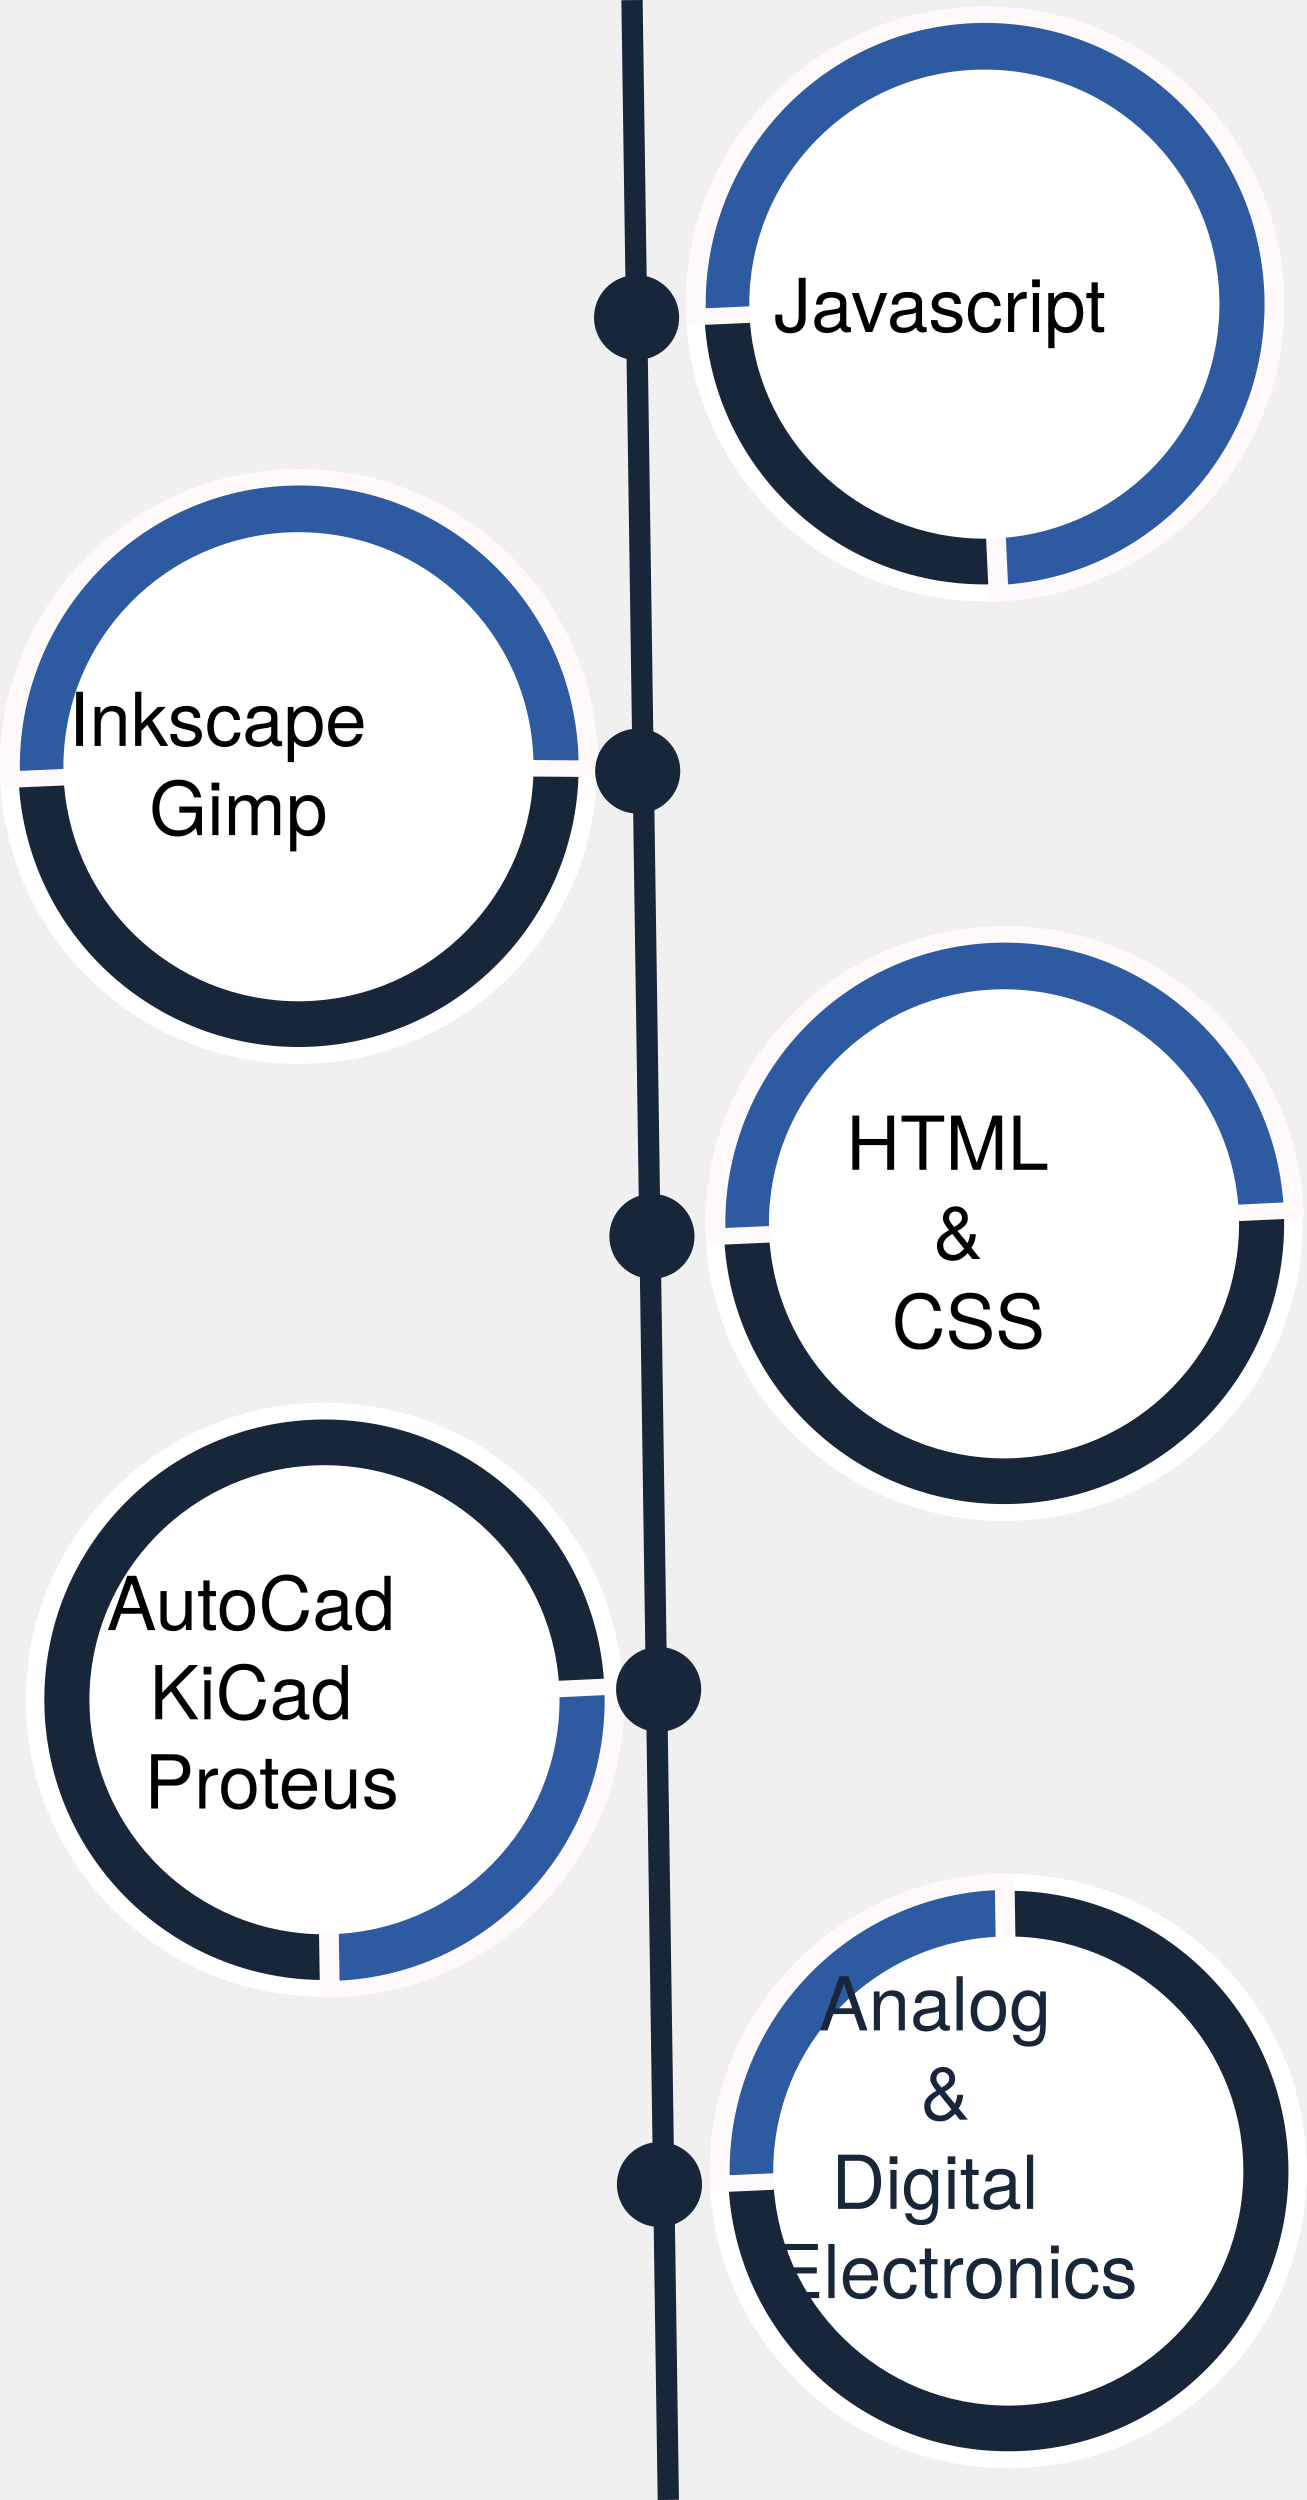
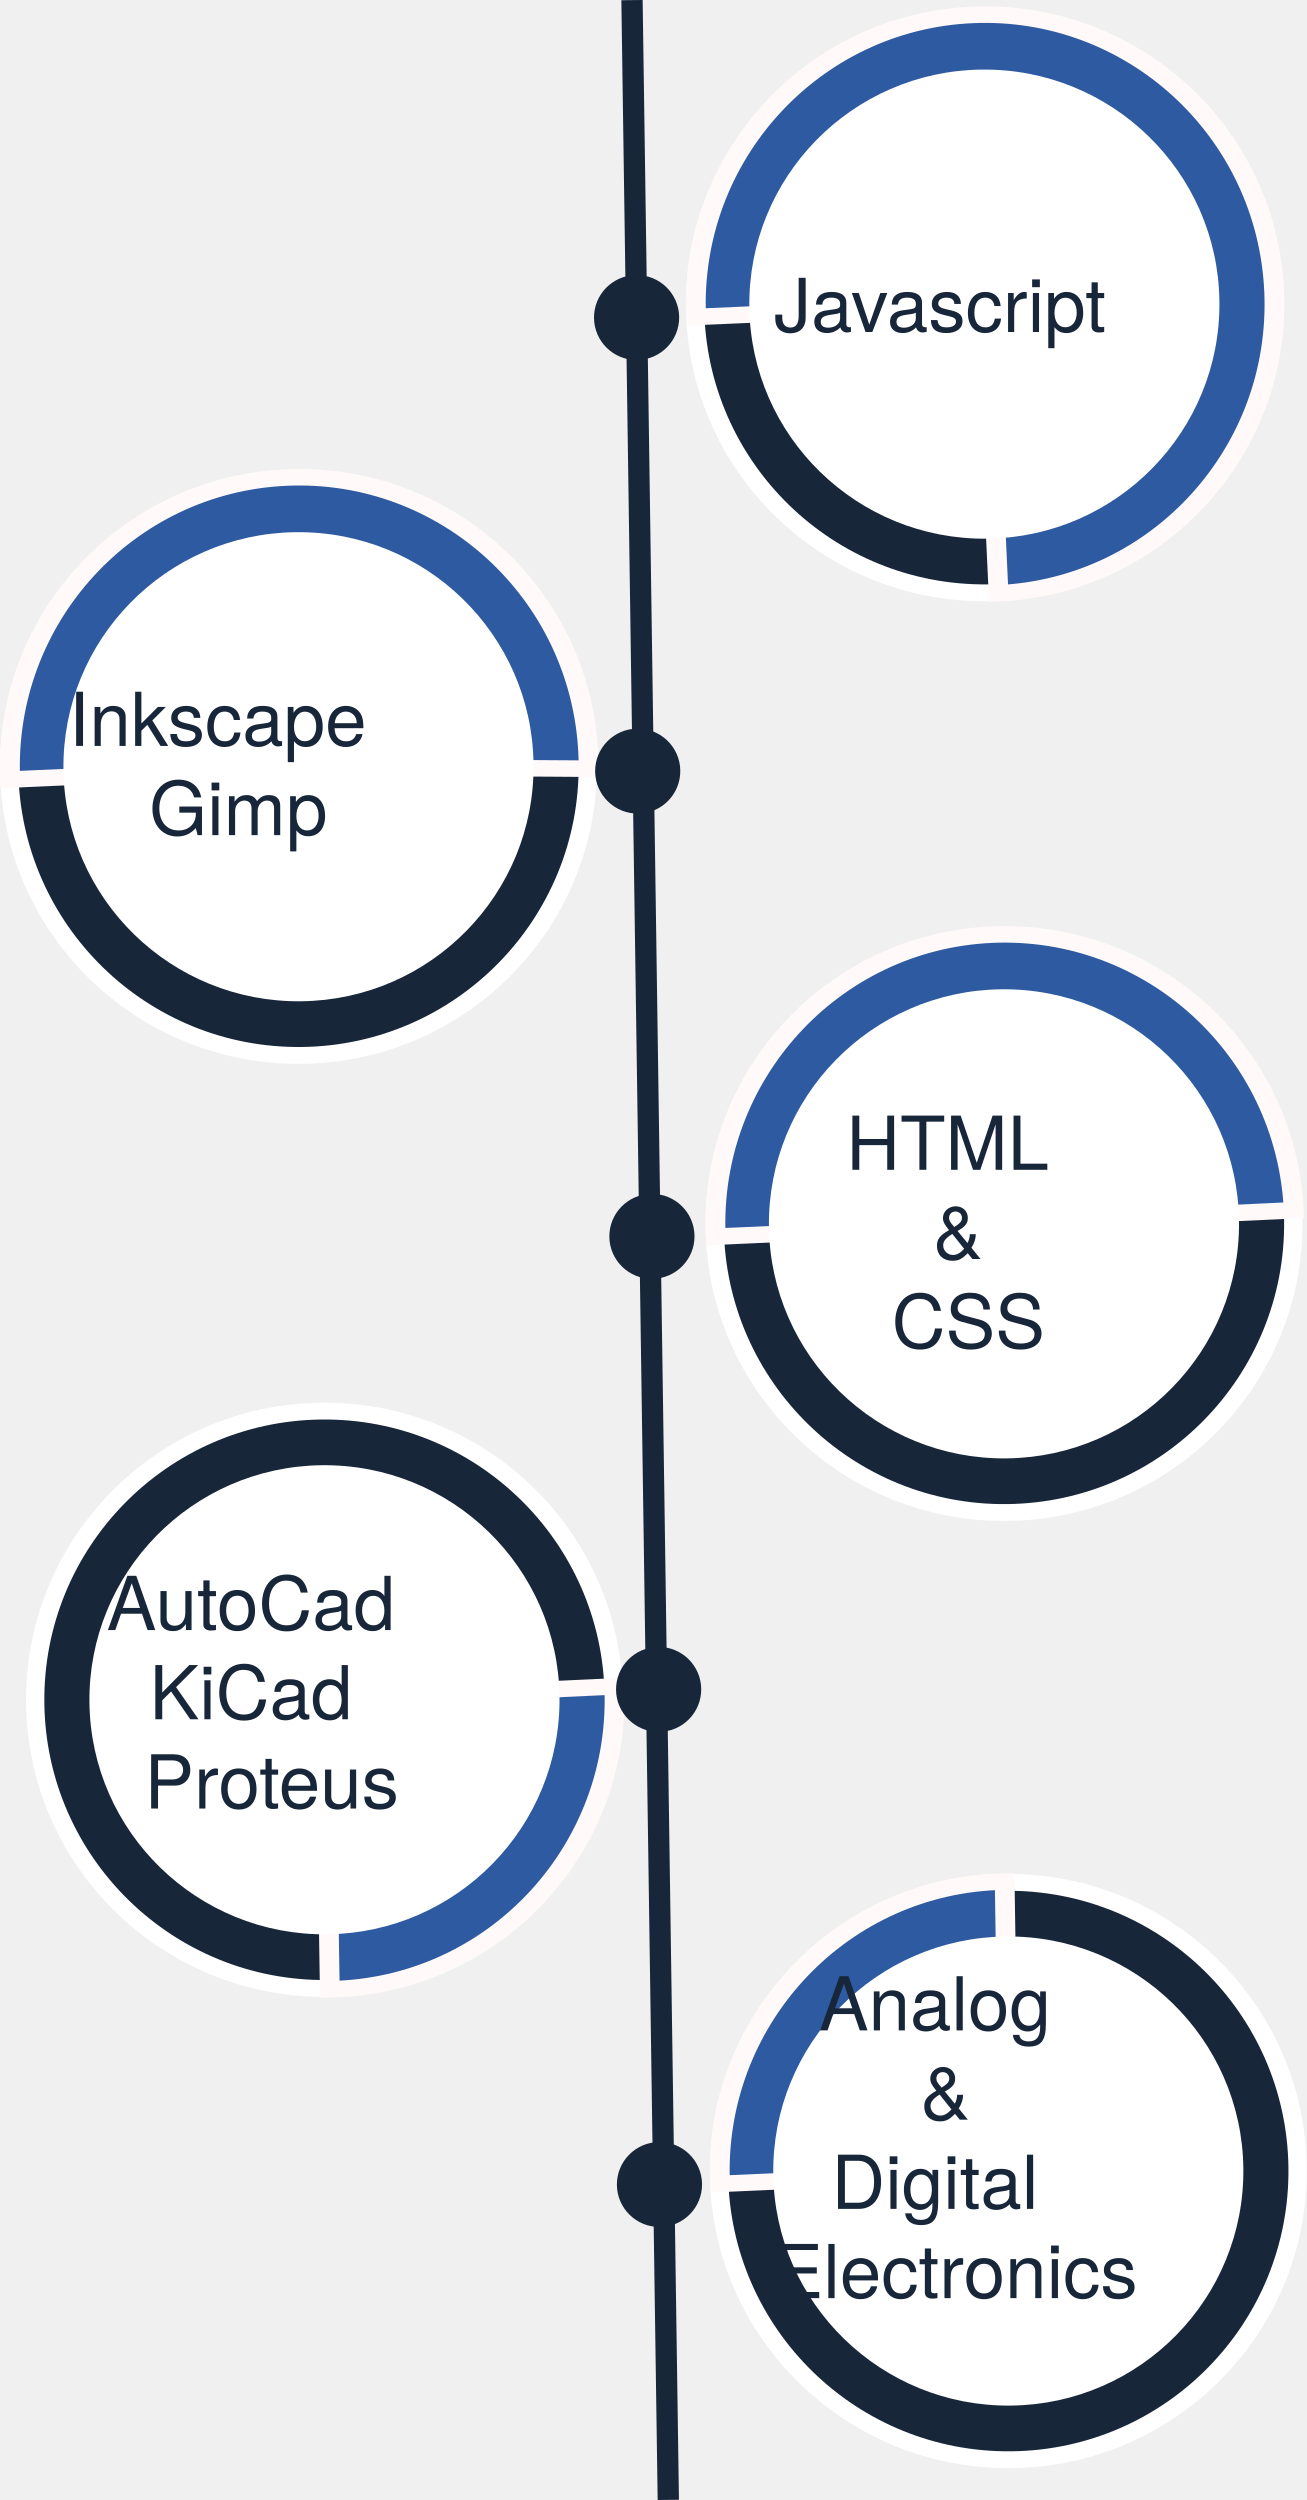
<svg xmlns="http://www.w3.org/2000/svg" width="246.429" height="471.429" id="svg8402" version="1.1">
  <defs id="defs8404">
    <pattern patternUnits="userSpaceOnUse" width="249.061" height="579.044" patternTransform="translate(129.7577,65.69708)" id="pattern9009">
      <path transform="matrix(0.00425228,0.3609986,-0.347376,0.00409182,355.1371,193.9732)" d="m 264.173,674.787 a 22.159,23.028 0 1 1 -44.318,0 22.159,23.028 0 1 1 44.318,0 z" id="path6942-1-9" style="fill:#18263a;fill-opacity:1;fill-rule:evenodd;stroke:none;display:inline" />
      <g transform="matrix(0.0117784,0.9999306,-0.9999306,0.0117784,824.7249,-99.26372)" id="g8254" style="display:inline">
        <path style="fill:#18263a;fill-opacity:1;fill-rule:evenodd;stroke:#ffffff;stroke-width:3.8;stroke-miterlimit:4;stroke-opacity:1;stroke-dasharray:none" id="path7618" d="m 176.777,116.456 c 0,33.195 -29.171,60.104 -65.155,60.104 -35.984,0 -65.155,-26.91 -65.155,-60.104 0,-33.195 29.171,-60.104 65.155,-60.104 35.984,0 65.155,26.91 65.155,60.104 z" transform="matrix(0.8341513,0,0,0.904248,75.10667,537.2301)" />
        <path style="fill:#2d5aa0;fill-opacity:1;fill-rule:evenodd;stroke:#fff9f9;stroke-width:1.709;stroke-miterlimit:4;stroke-opacity:1;stroke-dasharray:none" id="path7690" d="m 190,882.362 c 0,16.569 -11.193,30 -25,30 -13.807,0 -25,-13.431 -25,-30 0,-16.547 11.165,-29.969 24.954,-30 L 165,882.362 z" transform="matrix(0.0708653,2.172804,-1.81561,0.05921553,1758.551,231.6286)" />
        <path style="fill:#ffffff;fill-opacity:1;fill-rule:evenodd;stroke:none" id="path7618-3" d="m 176.777,116.456 c 0,33.195 -29.171,60.104 -65.155,60.104 -35.984,0 -65.155,-26.91 -65.155,-60.104 0,-33.195 29.171,-60.104 65.155,-60.104 35.984,0 65.155,26.91 65.155,60.104 z" transform="matrix(0.6777479,0,0,0.7347015,92.56471,556.9748)" />
      </g>
      <g id="g8254-5" style="display:inline" transform="matrix(0.0117784,0.9999306,-0.9999306,0.0117784,696.5843,4.941194)">
        <path style="fill:#18263a;fill-opacity:1;fill-rule:evenodd;stroke:#ffffff;stroke-width:3.8;stroke-miterlimit:4;stroke-opacity:1;stroke-dasharray:none" id="path7618-87" d="m 176.777,116.456 c 0,33.195 -29.171,60.104 -65.155,60.104 -35.984,0 -65.155,-26.91 -65.155,-60.104 0,-33.195 29.171,-60.104 65.155,-60.104 35.984,0 65.155,26.91 65.155,60.104 z" transform="matrix(0.8341513,0,0,0.904248,75.10667,537.2301)" />
        <path style="fill:#2d5aa0;fill-opacity:1;fill-rule:evenodd;stroke:#fff9f9;stroke-width:1.709;stroke-miterlimit:4;stroke-opacity:1;stroke-dasharray:none" id="path7690-1" d="m 190,882.362 c 0,16.569 -11.193,30 -25,30 -13.807,0 -25,-13.431 -25,-30 0,-0.51 0.011,-1.02 0.033,-1.53 L 165,882.362 z" transform="matrix(0.0708653,2.172804,-1.81561,0.05921553,1758.551,231.6286)" />
        <path style="fill:#ffffff;fill-opacity:1;fill-rule:evenodd;stroke:none" id="path7618-3-9" d="m 176.777,116.456 c 0,33.195 -29.171,60.104 -65.155,60.104 -35.984,0 -65.155,-26.91 -65.155,-60.104 0,-33.195 29.171,-60.104 65.155,-60.104 35.984,0 65.155,26.91 65.155,60.104 z" transform="matrix(0.6777479,0,0,0.7347015,92.56471,556.9748)" />
      </g>
      <g id="g8254-1" style="display:inline" transform="matrix(0.0117784,0.9999306,-0.9999306,0.0117784,828.408,107.3981)">
        <path style="fill:#18263a;fill-opacity:1;fill-rule:evenodd;stroke:#ffffff;stroke-width:3.8;stroke-miterlimit:4;stroke-opacity:1;stroke-dasharray:none" id="path7618-4" d="m 176.777,116.456 c 0,33.195 -29.171,60.104 -65.155,60.104 -35.984,0 -65.155,-26.91 -65.155,-60.104 0,-33.195 29.171,-60.104 65.155,-60.104 35.984,0 65.155,26.91 65.155,60.104 z" transform="matrix(0.8341513,0,0,0.904248,75.10667,537.2301)" />
        <path style="fill:#2d5aa0;fill-opacity:1;fill-rule:evenodd;stroke:#fff9f9;stroke-width:1.709;stroke-miterlimit:4;stroke-opacity:1;stroke-dasharray:none" id="path7690-0" d="m 190,882.362 c 0,16.569 -11.193,30 -25,30 -13.781,0 -24.963,-13.382 -25,-29.919 L 165,882.362 z" transform="matrix(0.0708653,2.172804,-1.81561,0.05921553,1758.551,231.6286)" />
        <path style="fill:#ffffff;fill-opacity:1;fill-rule:evenodd;stroke:none" id="path7618-3-4" d="m 176.777,116.456 c 0,33.195 -29.171,60.104 -65.155,60.104 -35.984,0 -65.155,-26.91 -65.155,-60.104 0,-33.195 29.171,-60.104 65.155,-60.104 35.984,0 65.155,26.91 65.155,60.104 z" transform="matrix(0.6777479,0,0,0.7347015,92.56471,556.9748)" />
      </g>
      <text id="text4075-1-7-7-0" y="272.993" x="190.927" style="font-size:14px;font-style:normal;font-variant:normal;font-weight:normal;font-stretch:normal;text-align:center;line-height:120%;letter-spacing:0px;word-spacing:0px;writing-mode:lr-tb;text-anchor:middle;fill:#000000;fill-opacity:1;stroke:none;display:inline;font-family:TeX Gyre Heros;-inkscape-font-specification:TeX Gyre Heros" xml:space="preserve">
        <tspan y="272.993" x="190.927" id="tspan6554">HTML</tspan>
        <tspan y="289.793" x="192.868" id="tspan6556"> &amp; </tspan>
        <tspan y="306.594" x="190.927" id="tspan6558">CSS</tspan>
      </text>
      <text id="text4075-1-7-7-0-5" y="81.756" x="185.598" style="font-size:14px;font-style:normal;font-variant:normal;font-weight:normal;font-stretch:normal;text-align:center;line-height:120%;letter-spacing:0px;word-spacing:0px;writing-mode:lr-tb;text-anchor:middle;fill:#000000;fill-opacity:1;stroke:none;display:inline;font-family:TeX Gyre Heros;-inkscape-font-specification:TeX Gyre Heros" xml:space="preserve">
        <tspan y="81.756" x="185.598" id="tspan6669">Javascript</tspan>
      </text>
      <text id="text4075-1-7-7-0-9" y="176.798" x="54.503" style="font-size:14px;font-style:normal;font-variant:normal;font-weight:normal;font-stretch:normal;text-align:center;line-height:120%;letter-spacing:0px;word-spacing:0px;writing-mode:lr-tb;text-anchor:middle;fill:#000000;fill-opacity:1;stroke:none;display:inline;font-family:TeX Gyre Heros;-inkscape-font-specification:TeX Gyre Heros" xml:space="preserve">
        <tspan y="176.798" x="54.503" id="tspan6673">Inkscape</tspan>
        <tspan y="193.598" x="54.503" id="tspan6675">Gimp</tspan>
      </text>
      <g id="g8254-8" style="display:inline" transform="matrix(0.0117784,0.9999306,-0.9999306,0.0117784,701.467,214.1124)">
        <path style="fill:#18263a;fill-opacity:1;fill-rule:evenodd;stroke:#ffffff;stroke-width:3.8;stroke-miterlimit:4;stroke-opacity:1;stroke-dasharray:none" id="path7618-0" d="m 176.777,116.456 c 0,33.195 -29.171,60.104 -65.155,60.104 -35.984,0 -65.155,-26.91 -65.155,-60.104 0,-33.195 29.171,-60.104 65.155,-60.104 35.984,0 65.155,26.91 65.155,60.104 z" transform="matrix(0.8341513,0,0,0.904248,75.10667,537.2301)" />
        <path style="fill:#2d5aa0;fill-opacity:1;fill-rule:evenodd;stroke:#fff9f9;stroke-width:1.709;stroke-miterlimit:4;stroke-opacity:1;stroke-dasharray:none" id="path7690-3" d="m 140,882.418 c -0.026,-16.569 11.146,-30.025 24.954,-30.056 0.255,-5.6e-4 0.511,0.004 0.766,0.012 L 165,882.362 z" transform="matrix(0.0708653,2.172804,-1.81561,0.05921553,1758.551,231.6286)" />
        <path style="fill:#ffffff;fill-opacity:1;fill-rule:evenodd;stroke:none" id="path7618-3-93" d="m 176.777,116.456 c 0,33.195 -29.171,60.104 -65.155,60.104 -35.984,0 -65.155,-26.91 -65.155,-60.104 0,-33.195 29.171,-60.104 65.155,-60.104 35.984,0 65.155,26.91 65.155,60.104 z" transform="matrix(0.6777479,0,0,0.7347015,92.56471,556.9748)" />
      </g>
      <text id="text4075-1-7-7-0-7" y="376.756" x="60.761" style="font-size:14px;font-style:normal;font-variant:normal;font-weight:normal;font-stretch:normal;text-align:center;line-height:120%;letter-spacing:0px;word-spacing:0px;writing-mode:lr-tb;text-anchor:middle;fill:#000000;fill-opacity:1;stroke:none;display:inline;font-family:TeX Gyre Heros;-inkscape-font-specification:TeX Gyre Heros" xml:space="preserve">
        <tspan y="376.756" x="60.761" id="tspan6677">AutoCad</tspan>
        <tspan y="393.556" x="60.761" id="tspan6679">KiCad</tspan>
        <tspan y="410.356" x="60.761" id="tspan6681">Proteus</tspan>
      </text>
      <path transform="matrix(0.00982497,0.8340934,-0.9041853,0.0106506,297.1819,414.9279)" d="m 176.777,116.456 a 65.155,60.104 0 1 1 -130.31,0 65.155,60.104 0 1 1 130.31,0 z" id="path7618-8" style="fill:#18263a;fill-opacity:1;fill-rule:evenodd;stroke:#ffffff;stroke-width:3.8;stroke-miterlimit:4;stroke-opacity:1;stroke-dasharray:none;display:inline" />
      <path transform="matrix(-2.171819,0.09645255,-0.08059641,-1.814787,622.5905,2094.656)" d="m 190,882.362 a 25,30 0 0 1 -25.733,29.987 L 165,882.362 z" id="path7690-4" style="fill:#2d5aa0;fill-opacity:1;fill-rule:evenodd;stroke:#fff9f9;stroke-width:1.709;stroke-miterlimit:4;stroke-opacity:1;stroke-dasharray:none;display:inline" />
      <path transform="matrix(0.00798279,0.6777009,-0.7346506,0.00865361,277.6442,432.6173)" d="m 176.777,116.456 a 65.155,60.104 0 1 1 -130.31,0 65.155,60.104 0 1 1 130.31,0 z" id="path7618-3-8" style="fill:#ffffff;fill-opacity:1;fill-rule:evenodd;stroke:none;display:inline" />
      <text id="text4075-1-7-7-0-4" y="482.793" x="192.811" style="font-size:14px;font-style:normal;font-variant:normal;font-weight:normal;font-stretch:normal;text-align:center;line-height:120%;letter-spacing:0px;word-spacing:0px;writing-mode:lr-tb;text-anchor:middle;fill:#18263a;fill-opacity:1;stroke:none;display:inline;font-family:TeX Gyre Heros;-inkscape-font-specification:TeX Gyre Heros" xml:space="preserve">
        <tspan y="482.793" x="192.811" id="tspan6683">Analog</tspan>
        <tspan y="499.593" x="194.753" id="tspan6685"> &amp; </tspan>
        <tspan y="516.393" x="192.811" id="tspan6687">Digital</tspan>
        <tspan y="533.193" x="192.811" id="tspan6689">Electronics</tspan>
      </text>
      <rect transform="matrix(0.0117784,0.9999306,-0.9999306,0.0117784,0,0)" y="-120.722" x="1.422" height="4" width="579.038" id="rect3198-0-0-8-3" style="fill:#18263a;fill-opacity:1;display:inline" />
      <path transform="matrix(0.00425228,0.3609986,-0.347376,0.00409182,353.6772,-12.52097)" d="m 264.173,674.787 a 22.159,23.028 0 1 1 -44.318,0 22.159,23.028 0 1 1 44.318,0 z" id="path6942" style="fill:#18263a;fill-opacity:1;fill-rule:evenodd;stroke:none;display:inline" />
      <path transform="matrix(0.00425228,0.3609986,-0.347376,0.00409182,355.3136,92.12294)" d="m 264.173,674.787 a 22.159,23.028 0 1 1 -44.318,0 22.159,23.028 0 1 1 44.318,0 z" id="path6942-1" style="fill:#18263a;fill-opacity:1;fill-rule:evenodd;stroke:none;display:inline" />
      <path transform="matrix(0.00425228,0.3609986,-0.347376,0.00409182,357.8195,296.38)" d="m 264.173,674.787 a 22.159,23.028 0 1 1 -44.318,0 22.159,23.028 0 1 1 44.318,0 z" id="path6942-1-93" style="fill:#18263a;fill-opacity:1;fill-rule:evenodd;stroke:none;display:inline" />
      <path transform="matrix(0.00425228,0.3609986,-0.347376,0.00409182,358.6884,421.6787)" d="m 264.173,674.787 a 22.159,23.028 0 1 1 -44.318,0 22.159,23.028 0 1 1 44.318,0 z" id="path6942-1-1" style="fill:#18263a;fill-opacity:1;fill-rule:evenodd;stroke:none;display:inline" />
    </pattern>
  </defs>
  <g id="layer1" transform="translate(-129.7577,-64.74158)">
    <rect style="fill:none;stroke:none" width="250" height="580" x="129.758" y="64.742" id="rect9054" />
    <g style="display:inline" id="g9945" transform="matrix(0.01182281,1.001581,-1.003701,0.01179784,958.3064,-53.97166)">
      <path transform="matrix(0.8341513,0,0,0.904248,75.10667,537.2301)" d="m 176.777,116.456 c 0,33.195 -29.171,60.104 -65.155,60.104 -35.984,0 -65.155,-26.91 -65.155,-60.104 0,-33.195 29.171,-60.104 65.155,-60.104 35.984,0 65.155,26.91 65.155,60.104 z" id="path9947" style="fill:#18263a;fill-opacity:1;fill-rule:evenodd;stroke:#ffffff;stroke-width:3.8;stroke-miterlimit:4;stroke-opacity:1;stroke-dasharray:none" />
      <path transform="matrix(0.0708653,2.172804,-1.81561,0.05921553,1758.551,231.6286)" d="m 190,882.362 c 0,16.569 -11.193,30 -25,30 -13.807,0 -25,-13.431 -25,-30 0,-16.547 11.165,-29.969 24.954,-30 L 165,882.362 z" id="path9949" style="fill:#2d5aa0;fill-opacity:1;fill-rule:evenodd;stroke:#fff9f9;stroke-width:1.709;stroke-miterlimit:4;stroke-opacity:1;stroke-dasharray:none" />
      <path transform="matrix(0.6777479,0,0,0.7347015,92.56471,556.9748)" d="m 176.777,116.456 c 0,33.195 -29.171,60.104 -65.155,60.104 -35.984,0 -65.155,-26.91 -65.155,-60.104 0,-33.195 29.171,-60.104 65.155,-60.104 35.984,0 65.155,26.91 65.155,60.104 z" id="path9951" style="fill:#ffffff;fill-opacity:1;fill-rule:evenodd;stroke:none" />
    </g>
    <g transform="matrix(0.01182281,1.001581,-1.003701,0.01179784,828.9684,33.26235)" style="display:inline" id="g9953">
      <path transform="matrix(0.8341513,0,0,0.904248,75.10667,537.2301)" d="m 176.777,116.456 c 0,33.195 -29.171,60.104 -65.155,60.104 -35.984,0 -65.155,-26.91 -65.155,-60.104 0,-33.195 29.171,-60.104 65.155,-60.104 35.984,0 65.155,26.91 65.155,60.104 z" id="path9955" style="fill:#18263a;fill-opacity:1;fill-rule:evenodd;stroke:#ffffff;stroke-width:3.8;stroke-miterlimit:4;stroke-opacity:1;stroke-dasharray:none" />
      <path transform="matrix(0.0708653,2.172804,-1.81561,0.05921553,1758.551,231.6286)" d="m 190,882.362 c 0,16.569 -11.193,30 -25,30 -13.807,0 -25,-13.431 -25,-30 0,-0.51 0.011,-1.02 0.033,-1.53 L 165,882.362 z" id="path9957" style="fill:#2d5aa0;fill-opacity:1;fill-rule:evenodd;stroke:#fff9f9;stroke-width:1.709;stroke-miterlimit:4;stroke-opacity:1;stroke-dasharray:none" />
      <path transform="matrix(0.6777479,0,0,0.7347015,92.56471,556.9748)" d="m 176.777,116.456 c 0,33.195 -29.171,60.104 -65.155,60.104 -35.984,0 -65.155,-26.91 -65.155,-60.104 0,-33.195 29.171,-60.104 65.155,-60.104 35.984,0 65.155,26.91 65.155,60.104 z" id="path9959" style="fill:#ffffff;fill-opacity:1;fill-rule:evenodd;stroke:none" />
    </g>
    <g transform="matrix(0.01182281,1.001581,-1.003701,0.01179784,962.0034,119.4597)" style="display:inline" id="g9961">
      <path transform="matrix(0.8341513,0,0,0.904248,75.10667,537.2301)" d="m 176.777,116.456 c 0,33.195 -29.171,60.104 -65.155,60.104 -35.984,0 -65.155,-26.91 -65.155,-60.104 0,-33.195 29.171,-60.104 65.155,-60.104 35.984,0 65.155,26.91 65.155,60.104 z" id="path9963" style="fill:#18263a;fill-opacity:1;fill-rule:evenodd;stroke:#ffffff;stroke-width:3.8;stroke-miterlimit:4;stroke-opacity:1;stroke-dasharray:none" />
      <path transform="matrix(0.0708653,2.172804,-1.81561,0.05921553,1758.551,231.6286)" d="m 190,882.362 c 0,16.569 -11.193,30 -25,30 -13.781,0 -24.963,-13.382 -25,-29.919 L 165,882.362 z" id="path9965" style="fill:#2d5aa0;fill-opacity:1;fill-rule:evenodd;stroke:#fff9f9;stroke-width:1.709;stroke-miterlimit:4;stroke-opacity:1;stroke-dasharray:none" />
      <path transform="matrix(0.6777479,0,0,0.7347015,92.56471,556.9748)" d="m 176.777,116.456 c 0,33.195 -29.171,60.104 -65.155,60.104 -35.984,0 -65.155,-26.91 -65.155,-60.104 0,-33.195 29.171,-60.104 65.155,-60.104 35.984,0 65.155,26.91 65.155,60.104 z" id="path9967" style="fill:#ffffff;fill-opacity:1;fill-rule:evenodd;stroke:none" />
    </g>
-     <text xml:space="preserve" style="font-size:14.038px;font-style:normal;font-variant:normal;font-weight:normal;font-stretch:normal;text-align:center;line-height:120%;letter-spacing:0px;word-spacing:0px;writing-mode:lr-tb;text-anchor:middle;fill:#000000;fill-opacity:1;stroke:none;display:inline;font-family:TeX Gyre Heros;-inkscape-font-specification:TeX Gyre Heros" x="321.779" y="285.63" id="text9969" transform="scale(1.001058,0.9989433)">
+     <text xml:space="preserve" style="font-size:14.038px;font-style:normal;font-variant:normal;font-weight:normal;font-stretch:normal;text-align:center;line-height:120%;letter-spacing:0px;word-spacing:0px;writing-mode:lr-tb;text-anchor:middle;fill:#18263a;fill-opacity:1;stroke:none;display:inline;font-family:TeX Gyre Heros;-inkscape-font-specification:TeX Gyre Heros" x="321.779" y="285.63" id="text9969" transform="scale(1.001058,0.9989433)">
      <tspan id="tspan9971" x="321.779" y="285.63">HTML</tspan>
      <tspan id="tspan9973" x="323.725" y="302.476"> &amp; </tspan>
      <tspan id="tspan9975" x="321.779" y="319.321">CSS</tspan>
    </text>
-     <text xml:space="preserve" style="font-size:14.038px;font-style:normal;font-variant:normal;font-weight:normal;font-stretch:normal;text-align:center;line-height:120%;letter-spacing:0px;word-spacing:0px;writing-mode:lr-tb;text-anchor:middle;fill:#000000;fill-opacity:1;stroke:none;display:inline;font-family:TeX Gyre Heros;-inkscape-font-specification:TeX Gyre Heros" x="316.435" y="127.481" id="text9977" transform="scale(1.001058,0.9989433)">
+     <text xml:space="preserve" style="font-size:14.038px;font-style:normal;font-variant:normal;font-weight:normal;font-stretch:normal;text-align:center;line-height:120%;letter-spacing:0px;word-spacing:0px;writing-mode:lr-tb;text-anchor:middle;fill:#18263a;fill-opacity:1;stroke:none;display:inline;font-family:TeX Gyre Heros;-inkscape-font-specification:TeX Gyre Heros" x="316.435" y="127.481" id="text9977" transform="scale(1.001058,0.9989433)">
      <tspan id="tspan9979" x="316.435" y="127.481">Javascript</tspan>
    </text>
-     <text xml:space="preserve" style="font-size:14.038px;font-style:normal;font-variant:normal;font-weight:normal;font-stretch:normal;text-align:center;line-height:120%;letter-spacing:0px;word-spacing:0px;writing-mode:lr-tb;text-anchor:middle;fill:#000000;fill-opacity:1;stroke:none;display:inline;font-family:TeX Gyre Heros;-inkscape-font-specification:TeX Gyre Heros" x="184.272" y="205.62" id="text9981" transform="scale(1.001058,0.9989433)">
+     <text xml:space="preserve" style="font-size:14.038px;font-style:normal;font-variant:normal;font-weight:normal;font-stretch:normal;text-align:center;line-height:120%;letter-spacing:0px;word-spacing:0px;writing-mode:lr-tb;text-anchor:middle;fill:#18263a;fill-opacity:1;stroke:none;display:inline;font-family:TeX Gyre Heros;-inkscape-font-specification:TeX Gyre Heros" x="184.272" y="205.62" id="text9981" transform="scale(1.001058,0.9989433)">
      <tspan id="tspan9983" x="184.272" y="205.62">Inkscape</tspan>
      <tspan id="tspan9985" x="184.272" y="222.465">Gimp</tspan>
    </text>
    <g transform="matrix(0.01182281,1.001581,-1.003701,0.01179784,833.8695,209.2073)" style="display:inline" id="g9987">
      <path transform="matrix(0.8341513,0,0,0.904248,75.10667,537.2301)" d="m 176.777,116.456 c 0,33.195 -29.171,60.104 -65.155,60.104 -35.984,0 -65.155,-26.91 -65.155,-60.104 0,-33.195 29.171,-60.104 65.155,-60.104 35.984,0 65.155,26.91 65.155,60.104 z" id="path9989" style="fill:#18263a;fill-opacity:1;fill-rule:evenodd;stroke:#ffffff;stroke-width:3.8;stroke-miterlimit:4;stroke-opacity:1;stroke-dasharray:none" />
      <path transform="matrix(0.0708653,2.172804,-1.81561,0.05921553,1758.551,231.6286)" d="m 140,882.418 c -0.026,-16.569 11.146,-30.025 24.954,-30.056 0.255,-5.6e-4 0.511,0.004 0.766,0.012 L 165,882.362 z" id="path9991" style="fill:#2d5aa0;fill-opacity:1;fill-rule:evenodd;stroke:#fff9f9;stroke-width:1.709;stroke-miterlimit:4;stroke-opacity:1;stroke-dasharray:none" />
      <path transform="matrix(0.6777479,0,0,0.7347015,92.56471,556.9748)" d="m 176.777,116.456 c 0,33.195 -29.171,60.104 -65.155,60.104 -35.984,0 -65.155,-26.91 -65.155,-60.104 0,-33.195 29.171,-60.104 65.155,-60.104 35.984,0 65.155,26.91 65.155,60.104 z" id="path9993" style="fill:#ffffff;fill-opacity:1;fill-rule:evenodd;stroke:none" />
    </g>
-     <text xml:space="preserve" style="font-size:14.038px;font-style:normal;font-variant:normal;font-weight:normal;font-stretch:normal;text-align:center;line-height:120%;letter-spacing:0px;word-spacing:0px;writing-mode:lr-tb;text-anchor:middle;fill:#000000;fill-opacity:1;stroke:none;display:inline;font-family:TeX Gyre Heros;-inkscape-font-specification:TeX Gyre Heros" x="190.546" y="372.513" id="text9995" transform="scale(1.001058,0.9989433)">
+     <text xml:space="preserve" style="font-size:14.038px;font-style:normal;font-variant:normal;font-weight:normal;font-stretch:normal;text-align:center;line-height:120%;letter-spacing:0px;word-spacing:0px;writing-mode:lr-tb;text-anchor:middle;fill:#18263a;fill-opacity:1;stroke:none;display:inline;font-family:TeX Gyre Heros;-inkscape-font-specification:TeX Gyre Heros" x="190.546" y="372.513" id="text9995" transform="scale(1.001058,0.9989433)">
      <tspan id="tspan9997" x="190.546" y="372.513">AutoCad</tspan>
      <tspan id="tspan9999" x="190.546" y="389.358">KiCad</tspan>
      <tspan id="tspan10001" x="190.546" y="406.204">Proteus</tspan>
    </text>
    <path style="fill:#18263a;fill-opacity:1;fill-rule:evenodd;stroke:#ffffff;stroke-width:3.8;stroke-miterlimit:4;stroke-opacity:1;stroke-dasharray:none;display:inline" id="path10003" d="m 176.777,116.456 c 0,33.195 -29.171,60.104 -65.155,60.104 -35.984,0 -65.155,-26.91 -65.155,-60.104 0,-33.195 29.171,-60.104 65.155,-60.104 35.984,0 65.155,26.91 65.155,60.104 z" transform="matrix(0.00986201,0.8354698,-0.9075944,0.01066817,424.4887,379.6399)" />
    <path style="fill:#2d5aa0;fill-opacity:1;fill-rule:evenodd;stroke:#fff9f9;stroke-width:1.709;stroke-miterlimit:4;stroke-opacity:1;stroke-dasharray:none;display:inline" id="path10005" d="m 190,882.362 c 0,16.569 -11.193,30 -25,30 -0.244,0 -0.489,-0.004 -0.733,-0.013 L 165,882.362 z" transform="matrix(-2.180008,0.09661171,-0.08090029,-1.817782,751.1242,2062.14)" />
    <path style="fill:#ffffff;fill-opacity:1;fill-rule:evenodd;stroke:none;display:inline" id="path10007" d="m 176.777,116.456 c 0,33.195 -29.171,60.104 -65.155,60.104 -35.984,0 -65.155,-26.91 -65.155,-60.104 0,-33.195 29.171,-60.104 65.155,-60.104 35.984,0 65.155,26.91 65.155,60.104 z" transform="matrix(0.00801289,0.6788192,-0.7374205,0.00866789,404.8773,397.3584)" />
    <text xml:space="preserve" style="font-size:14.038px;font-style:normal;font-variant:normal;font-weight:normal;font-stretch:normal;text-align:center;line-height:120%;letter-spacing:0px;word-spacing:0px;writing-mode:lr-tb;text-anchor:middle;fill:#18263a;fill-opacity:1;stroke:none;display:inline;font-family:TeX Gyre Heros;-inkscape-font-specification:TeX Gyre Heros" x="319.387" y="448.09" id="text10009" transform="scale(1.001058,0.9989433)">
      <tspan id="tspan10011" x="319.387" y="448.09">Analog</tspan>
      <tspan id="tspan10013" x="321.334" y="464.936"> &amp; </tspan>
      <tspan id="tspan10015" x="319.387" y="481.781">Digital</tspan>
      <tspan id="tspan10017" x="319.387" y="498.627">Electronics</tspan>
    </text>
    <rect style="fill:#18263a;fill-opacity:1;display:inline" id="rect10019" width="471.44" height="4.015" x="67.137" y="-249.979" transform="matrix(0.01452115,0.9998946,-0.9999544,0.00955358,0,0)" />
    <path style="fill:#18263a;fill-opacity:1;fill-rule:evenodd;stroke:none;display:inline" id="path9943" d="m 264.173,674.787 c 0,12.718 -9.921,23.028 -22.159,23.028 -12.238,0 -22.159,-10.31 -22.159,-23.028 0,-12.718 9.921,-23.028 22.159,-23.028 12.238,0 22.159,10.31 22.159,23.028 z" transform="matrix(0.00426831,0.3615943,-0.3486858,0.00409857,486.9481,207.6063)" />
    <path style="fill:#18263a;fill-opacity:1;fill-rule:evenodd;stroke:none;display:inline" id="path10021" d="m 264.173,674.787 c 0,12.718 -9.921,23.028 -22.159,23.028 -12.238,0 -22.159,-10.31 -22.159,-23.028 0,-12.718 9.921,-23.028 22.159,-23.028 12.238,0 22.159,10.31 22.159,23.028 z" transform="matrix(0.00426831,0.3615943,-0.3486858,0.00409857,484.0541,34.3428)" />
    <path style="fill:#18263a;fill-opacity:1;fill-rule:evenodd;stroke:none;display:inline" id="path10023" d="m 264.173,674.787 c 0,12.718 -9.921,23.028 -22.159,23.028 -12.238,0 -22.159,-10.31 -22.159,-23.028 0,-12.718 9.921,-23.028 22.159,-23.028 12.238,0 22.159,10.31 22.159,23.028 z" transform="matrix(0.00426831,0.3615943,-0.3486858,0.00409857,484.2681,119.8737)" />
    <path style="fill:#18263a;fill-opacity:1;fill-rule:evenodd;stroke:none;display:inline" id="path10025" d="m 264.173,674.787 c 0,12.718 -9.921,23.028 -22.159,23.028 -12.238,0 -22.159,-10.31 -22.159,-23.028 0,-12.718 9.921,-23.028 22.159,-23.028 12.238,0 22.159,10.31 22.159,23.028 z" transform="matrix(0.00426831,0.3615943,-0.3486858,0.00409857,488.212,293.0392)" />
-     <path style="fill:#18263a;fill-opacity:1;fill-rule:evenodd;stroke:none;display:inline" id="path10027" d="m 264.173,674.787 c 0,12.718 -9.921,23.028 -22.159,23.028 -12.238,0 -22.159,-10.31 -22.159,-23.028 0,-12.718 9.921,-23.028 22.159,-23.028 12.238,0 22.159,10.31 22.159,23.028 z" transform="matrix(0.00426831,0.3615943,-0.3486858,0.00409857,488.3699,386.4018)" />
+     <path style="fill:#18263a;fill-opacity:1;fill-rule:evenodd;stroke:none;display:inline" id="path10027" d="m 264.173,674.787 a 22.159,23.028 0 1 1 -44.318,0 22.159,23.028 0 1 1 44.318,0 z" transform="matrix(0.00426831,0.3615943,-0.3486858,0.00409857,488.3699,386.4018)" />
  </g>
</svg>
